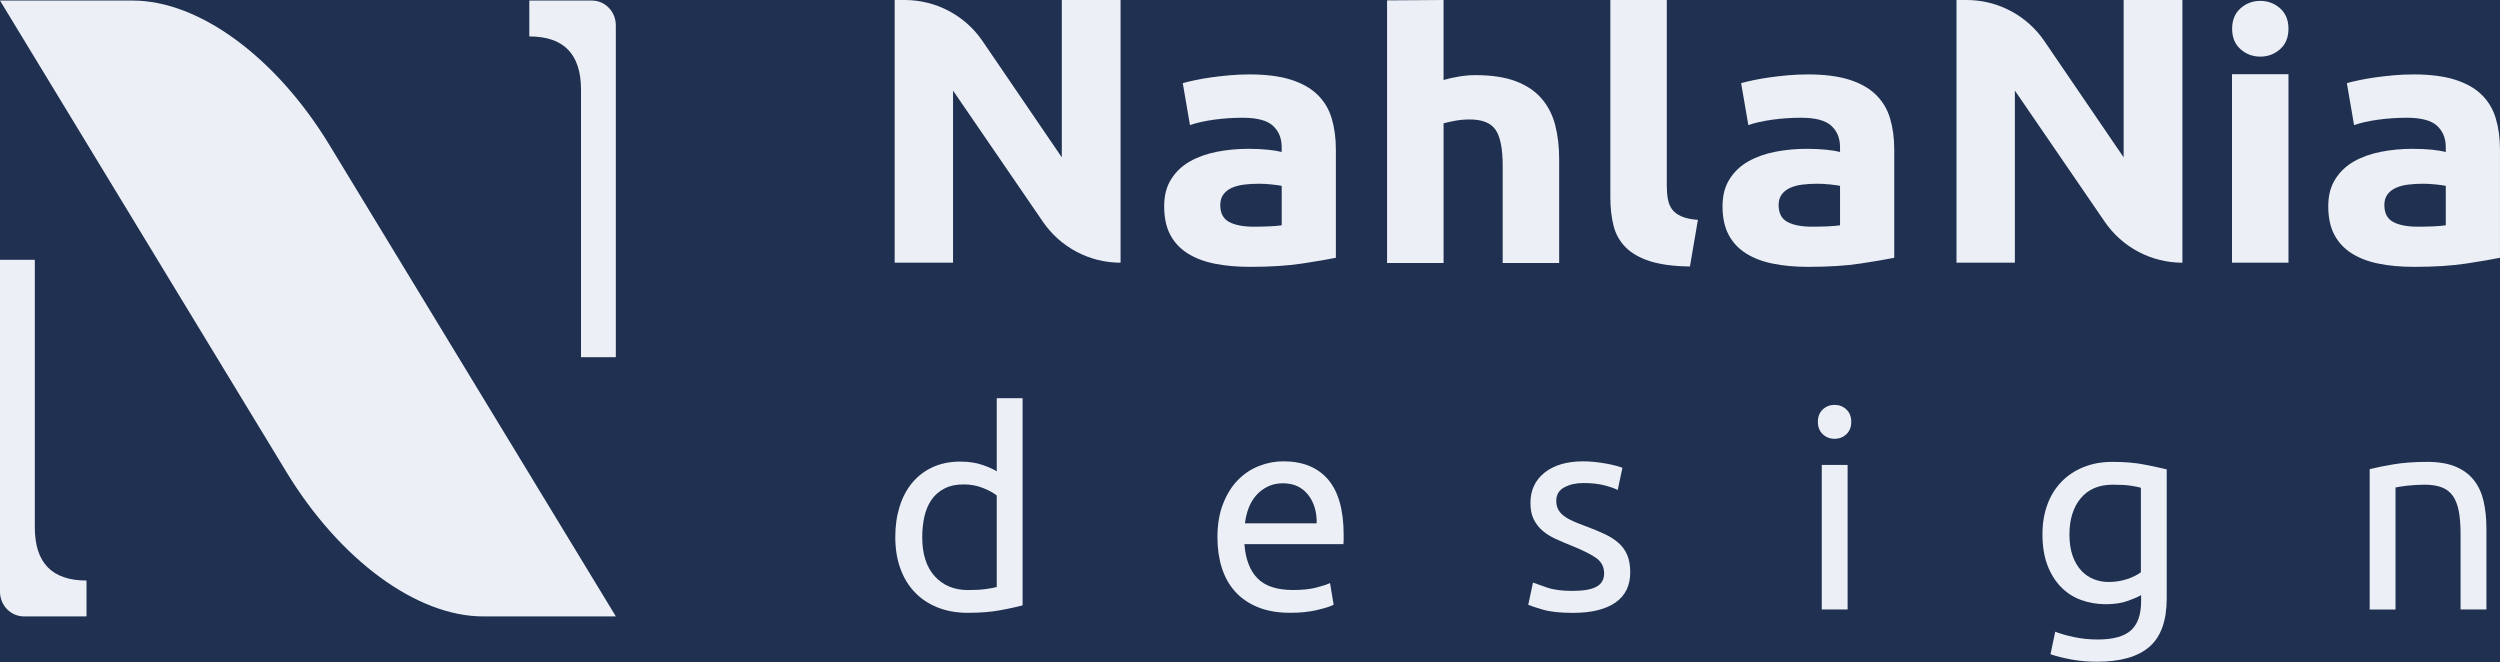
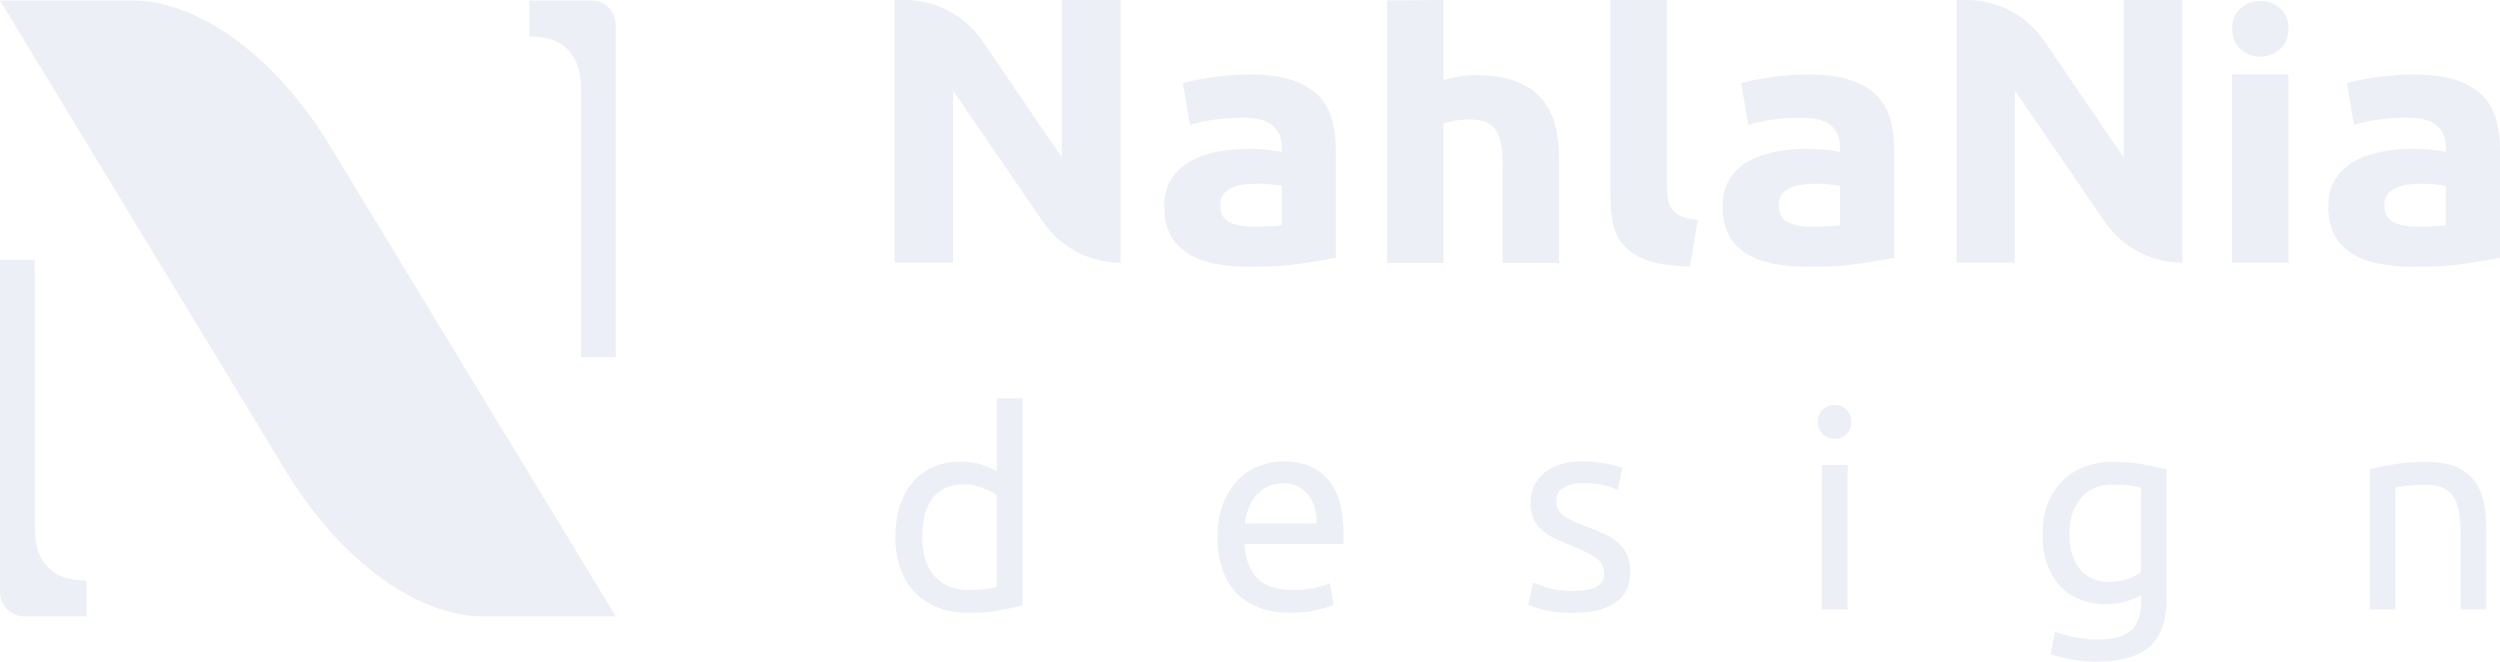
<svg xmlns="http://www.w3.org/2000/svg" id="Logo_color" data-name="Logo &amp;amp; color" viewBox="0 0 1072.91 284">
-   <rect x="-1444.58" y="-616.49" width="4098.22" height="1528.23" fill="#1f3051" stroke-width="0" />
+   <defs>
+     <style>
+       .cls-1 {
+         fill: #ecf0f6;
+       }
+     </style>
+   </defs>
+   <g>
+     <path class="cls-1" d="M264.3,264.54h-56.97c-28.45,0-61.5-24.27-84.42-61.99L0,.24h56.97c28.45,0,61.5,24.27,84.42,61.99l122.91,202.3Z" />
+     <path class="cls-1" d="M14.94,226.27v-114.78S0,111.49,0,111.49v142.45H0c0,5.85,4.6,10.6,10.28,10.6h26.85v-15.4h0c-14.83,0-22.19-7.59-22.19-22.87Z" />
+     <path class="cls-1" d="M249.35,38.51v114.78s14.94,0,14.94,0V10.84h0c0-5.85-4.6-10.6-10.28-10.6h-26.85v15.4h0c14.83,0,22.19,7.59,22.19,22.87Z" />
+   </g>
  <g>
    <g>
-       <path d="M264.3,264.54h-56.97c-28.45,0-61.5-24.27-84.42-61.99L0,.24h56.97c28.45,0,61.5,24.27,84.42,61.99l122.91,202.3Z" fill="#ecf0f6" stroke-width="0" />
-       <path d="M14.94,226.27v-114.78S0,111.49,0,111.49v142.45H0c0,5.85,4.6,10.6,10.28,10.6h26.85v-15.4h0c-14.83,0-22.19-7.59-22.19-22.87Z" fill="#ecf0f6" stroke-width="0" />
-       <path d="M249.35,38.51v114.78s14.94,0,14.94,0V10.84h0c0-5.85-4.6-10.6-10.28-10.6h-26.85v15.4h0c14.83,0,22.19,7.59,22.19,22.87Z" fill="#ecf0f6" stroke-width="0" />
+       <path class="cls-1" d="M447.58,95.17c-13.49-19.7-32.79-47.85-38.57-56.29v73.86h-25.05V0h4.34c13.34,0,25.82,6.58,33.35,17.6,12.79,18.72,31.42,46.01,34.04,49.93V0h25.22v112.74h0c-13.33,0-25.8-6.57-33.33-17.57Z" />
+       <path class="cls-1" d="M536.06,31.93c7.16,0,13.12.75,17.89,2.25,4.77,1.5,8.59,3.65,11.47,6.45,2.87,2.8,4.91,6.2,6.1,10.19,1.19,4,1.79,8.45,1.79,13.34v46.47c-3.47.7-8.3,1.53-14.48,2.47-6.18.95-13.67,1.42-22.45,1.42-5.53,0-10.55-.45-15.05-1.35-4.5-.9-8.38-2.37-11.63-4.42-3.25-2.05-5.75-4.72-7.48-8.02-1.74-3.3-2.6-7.35-2.6-12.14s1-8.49,3.01-11.69c2.01-3.2,4.69-5.75,8.05-7.64,3.36-1.9,7.21-3.27,11.55-4.12,4.34-.85,8.84-1.27,13.5-1.27,3.14,0,5.94.13,8.38.38,2.44.25,4.42.58,5.94.97v-2.1c0-3.8-1.25-6.84-3.74-9.14-2.5-2.3-6.83-3.45-13.01-3.45-4.12,0-8.19.28-12.2.82-4.01.55-7.48,1.33-10.41,2.32l-3.09-17.99c1.41-.4,3.17-.82,5.29-1.27,2.11-.45,4.42-.85,6.91-1.2,2.49-.35,5.12-.65,7.89-.9,2.77-.25,5.56-.37,8.38-.37ZM538.02,97.29c2.38,0,4.66-.05,6.83-.15,2.17-.1,3.9-.25,5.21-.45v-16.94c-.98-.2-2.44-.4-4.39-.6-1.95-.2-3.74-.3-5.37-.3-2.28,0-4.42.13-6.43.38-2.01.25-3.77.73-5.29,1.42-1.52.7-2.71,1.65-3.58,2.85-.87,1.2-1.3,2.7-1.3,4.5,0,3.5,1.27,5.92,3.82,7.27,2.55,1.35,6.04,2.02,10.49,2.02Z" />
+       <path class="cls-1" d="M595.28,112.88V.16L619.52,0v34.33c1.63-.5,3.71-.97,6.26-1.42,2.55-.45,5.02-.67,7.4-.67,6.94,0,12.71.88,17.33,2.62,4.61,1.75,8.3,4.22,11.06,7.42,2.77,3.2,4.72,7,5.86,11.39,1.14,4.4,1.71,9.29,1.71,14.69v44.52h-24.24v-41.82c0-7.2-1-12.29-3.01-15.29-2.01-3-5.72-4.5-11.14-4.5-2.17,0-4.2.18-6.1.52-1.9.35-3.61.73-5.12,1.12v59.96h-24.24Z" />
+       <path class="cls-1" d="M725.26,114.37c-7.05-.11-12.77-.87-17.16-2.28-4.39-1.41-7.86-3.39-10.41-5.94-2.55-2.55-4.29-5.64-5.21-9.27-.92-3.63-1.38-7.73-1.38-12.28V0s24.24,0,24.24,0v79.71c0,2.17.16,4.12.49,5.86.33,1.74.95,3.2,1.87,4.39.92,1.2,2.25,2.17,3.99,2.93,1.73.76,4.07,1.25,7,1.46l-3.42,20.01Z" />
+       <path class="cls-1" d="M775.69,31.93c7.16,0,13.12.75,17.89,2.25,4.77,1.5,8.59,3.65,11.47,6.45,2.87,2.8,4.91,6.2,6.1,10.19,1.19,4,1.79,8.45,1.79,13.34v46.47c-3.47.7-8.3,1.53-14.48,2.47-6.18.95-13.67,1.42-22.45,1.42-5.53,0-10.55-.45-15.05-1.35-4.5-.9-8.38-2.37-11.63-4.42-3.25-2.05-5.75-4.72-7.48-8.02-1.74-3.3-2.6-7.35-2.6-12.14s1-8.49,3.01-11.69c2.01-3.2,4.69-5.75,8.05-7.64,3.36-1.9,7.21-3.27,11.55-4.12,4.34-.85,8.84-1.27,13.5-1.27,3.14,0,5.94.13,8.38.38,2.44.25,4.42.58,5.94.97v-2.1c0-3.8-1.25-6.84-3.74-9.14-2.5-2.3-6.83-3.45-13.01-3.45-4.12,0-8.19.28-12.2.82-4.01.55-7.48,1.33-10.41,2.32l-3.09-17.99c1.41-.4,3.17-.82,5.29-1.27,2.11-.45,4.42-.85,6.91-1.2,2.49-.35,5.12-.65,7.89-.9,2.77-.25,5.56-.37,8.38-.37ZM777.64,97.29c2.38,0,4.66-.05,6.83-.15,2.17-.1,3.9-.25,5.21-.45v-16.94c-.98-.2-2.44-.4-4.39-.6-1.95-.2-3.74-.3-5.37-.3-2.28,0-4.42.13-6.43.38-2.01.25-3.77.73-5.29,1.42-1.52.7-2.71,1.65-3.58,2.85-.87,1.2-1.3,2.7-1.3,4.5,0,3.5,1.27,5.92,3.82,7.27,2.55,1.35,6.04,2.02,10.49,2.02Z" />
+       <path class="cls-1" d="M903.28,95.17c-13.49-19.7-32.79-47.85-38.57-56.29v73.86h-25.05V0h4.34c13.34,0,25.82,6.58,33.35,17.6,12.79,18.72,31.42,46.01,34.04,49.93V0h25.22v112.74h0c-13.33,0-25.8-6.57-33.33-17.57Z" />
+       <path class="cls-1" d="M982.13,12.34c0,3.72-1.2,6.64-3.6,8.77-2.4,2.13-5.23,3.19-8.49,3.19s-6.09-1.06-8.49-3.19c-2.4-2.13-3.6-5.05-3.6-8.77s1.2-6.64,3.6-8.77c2.4-2.13,5.23-3.19,8.49-3.19s6.09,1.07,8.49,3.19c2.4,2.13,3.6,5.05,3.6,8.77ZM982.13,112.74h-24.24V31.85s24.24,0,24.24,0v80.89Z" />
+       <path class="cls-1" d="M1035.65,31.93c7.16,0,13.12.75,17.89,2.25,4.77,1.5,8.59,3.65,11.47,6.45,2.87,2.8,4.91,6.2,6.1,10.19,1.19,4,1.79,8.45,1.79,13.34v46.47c-3.47.7-8.3,1.53-14.48,2.47-6.18.95-13.67,1.42-22.45,1.42-5.53,0-10.55-.45-15.05-1.35-4.5-.9-8.38-2.37-11.63-4.42-3.25-2.05-5.75-4.72-7.48-8.02-1.74-3.3-2.6-7.35-2.6-12.14s1-8.49,3.01-11.69c2.01-3.2,4.69-5.75,8.05-7.64,3.36-1.9,7.21-3.27,11.55-4.12,4.34-.85,8.84-1.27,13.5-1.27,3.14,0,5.94.13,8.38.38,2.44.25,4.42.58,5.94.97v-2.1c0-3.8-1.25-6.84-3.74-9.14-2.5-2.3-6.83-3.45-13.01-3.45-4.12,0-8.19.28-12.2.82-4.01.55-7.48,1.33-10.41,2.32l-3.09-17.99c1.41-.4,3.17-.82,5.29-1.27,2.11-.45,4.42-.85,6.91-1.2,2.49-.35,5.12-.65,7.89-.9,2.77-.25,5.56-.37,8.38-.37ZM1037.6,97.29c2.38,0,4.66-.05,6.83-.15,2.17-.1,3.9-.25,5.21-.45v-16.94c-.98-.2-2.44-.4-4.39-.6-1.95-.2-3.74-.3-5.37-.3-2.28,0-4.42.13-6.43.38-2.01.25-3.77.73-5.29,1.42-1.52.7-2.71,1.65-3.58,2.85-.87,1.2-1.3,2.7-1.3,4.5,0,3.5,1.27,5.92,3.82,7.27,2.55,1.35,6.04,2.02,10.49,2.02Z" />
    </g>
    <g>
-       <g>
-         <path d="M447.58,95.17c-13.49-19.7-32.79-47.85-38.57-56.29v73.86h-25.05V0h4.34c13.34,0,25.82,6.58,33.35,17.6,12.79,18.72,31.42,46.01,34.04,49.93V0h25.22v112.74h0c-13.33,0-25.8-6.57-33.33-17.57Z" fill="#ecf0f6" stroke-width="0" />
-         <path d="M536.06,31.93c7.16,0,13.12.75,17.89,2.25,4.77,1.5,8.59,3.65,11.47,6.45,2.87,2.8,4.91,6.2,6.1,10.19,1.19,4,1.79,8.45,1.79,13.34v46.47c-3.47.7-8.3,1.53-14.48,2.47-6.18.95-13.67,1.42-22.45,1.42-5.53,0-10.55-.45-15.05-1.35-4.5-.9-8.38-2.37-11.63-4.42-3.25-2.05-5.75-4.72-7.48-8.02-1.74-3.3-2.6-7.35-2.6-12.14s1-8.49,3.01-11.69c2.01-3.2,4.69-5.75,8.05-7.64,3.36-1.9,7.21-3.27,11.55-4.12,4.34-.85,8.84-1.27,13.5-1.27,3.14,0,5.94.13,8.38.38,2.44.25,4.42.58,5.94.97v-2.1c0-3.8-1.25-6.84-3.74-9.14-2.5-2.3-6.83-3.45-13.01-3.45-4.12,0-8.19.28-12.2.82-4.01.55-7.48,1.33-10.41,2.32l-3.09-17.99c1.41-.4,3.17-.82,5.29-1.27,2.11-.45,4.42-.85,6.91-1.2,2.49-.35,5.12-.65,7.89-.9,2.77-.25,5.56-.37,8.38-.37ZM538.02,97.29c2.38,0,4.66-.05,6.83-.15,2.17-.1,3.9-.25,5.21-.45v-16.94c-.98-.2-2.44-.4-4.39-.6-1.95-.2-3.74-.3-5.37-.3-2.28,0-4.42.13-6.43.38-2.01.25-3.77.73-5.29,1.42-1.52.7-2.71,1.65-3.58,2.85-.87,1.2-1.3,2.7-1.3,4.5,0,3.5,1.27,5.92,3.82,7.27,2.55,1.35,6.04,2.02,10.49,2.02Z" fill="#ecf0f6" stroke-width="0" />
-         <path d="M595.28,112.88V.16L619.52,0v34.33c1.63-.5,3.71-.97,6.26-1.42,2.55-.45,5.02-.67,7.4-.67,6.94,0,12.71.88,17.33,2.62,4.61,1.75,8.3,4.22,11.06,7.42,2.77,3.2,4.72,7,5.86,11.39,1.14,4.4,1.71,9.29,1.71,14.69v44.52h-24.24v-41.82c0-7.2-1-12.29-3.01-15.29-2.01-3-5.72-4.5-11.14-4.5-2.17,0-4.2.18-6.1.52-1.9.35-3.61.73-5.12,1.12v59.96h-24.24Z" fill="#ecf0f6" stroke-width="0" />
-         <path d="M725.26,114.37c-7.05-.11-12.77-.87-17.16-2.28-4.39-1.41-7.86-3.39-10.41-5.94-2.55-2.55-4.29-5.64-5.21-9.27-.92-3.63-1.38-7.73-1.38-12.28V0S715.33,0,715.33,0v79.71c0,2.17.16,4.12.49,5.86.33,1.74.95,3.2,1.87,4.39.92,1.2,2.25,2.17,3.99,2.93,1.73.76,4.07,1.25,7,1.46l-3.42,20.01Z" fill="#ecf0f6" stroke-width="0" />
-         <path d="M775.69,31.93c7.16,0,13.12.75,17.89,2.25,4.77,1.5,8.59,3.65,11.47,6.45,2.87,2.8,4.91,6.2,6.1,10.19,1.19,4,1.79,8.45,1.79,13.34v46.47c-3.47.7-8.3,1.53-14.48,2.47-6.18.95-13.67,1.42-22.45,1.42-5.53,0-10.55-.45-15.05-1.35-4.5-.9-8.38-2.37-11.63-4.42-3.25-2.05-5.75-4.72-7.48-8.02-1.74-3.3-2.6-7.35-2.6-12.14s1-8.49,3.01-11.69c2.01-3.2,4.69-5.75,8.05-7.64,3.36-1.9,7.21-3.27,11.55-4.12,4.34-.85,8.84-1.27,13.5-1.27,3.14,0,5.94.13,8.38.38,2.44.25,4.42.58,5.94.97v-2.1c0-3.8-1.25-6.84-3.74-9.14-2.5-2.3-6.83-3.45-13.01-3.45-4.12,0-8.19.28-12.2.82-4.01.55-7.48,1.33-10.41,2.32l-3.09-17.99c1.41-.4,3.17-.82,5.29-1.27,2.11-.45,4.42-.85,6.91-1.2,2.49-.35,5.12-.65,7.89-.9,2.77-.25,5.56-.37,8.38-.37ZM777.64,97.29c2.38,0,4.66-.05,6.83-.15,2.17-.1,3.9-.25,5.21-.45v-16.94c-.98-.2-2.44-.4-4.39-.6-1.95-.2-3.74-.3-5.37-.3-2.28,0-4.42.13-6.43.38-2.01.25-3.77.73-5.29,1.42-1.52.7-2.71,1.65-3.58,2.85-.87,1.2-1.3,2.7-1.3,4.5,0,3.5,1.27,5.92,3.82,7.27,2.55,1.35,6.04,2.02,10.49,2.02Z" fill="#ecf0f6" stroke-width="0" />
-         <path d="M903.28,95.17c-13.49-19.7-32.79-47.85-38.57-56.29v73.86h-25.05V0h4.34c13.34,0,25.82,6.58,33.35,17.6,12.79,18.72,31.42,46.01,34.04,49.93V0h25.22v112.74h0c-13.33,0-25.8-6.57-33.33-17.57Z" fill="#ecf0f6" stroke-width="0" />
-         <path d="M982.13,12.34c0,3.72-1.2,6.64-3.6,8.77-2.4,2.13-5.23,3.19-8.49,3.19s-6.09-1.06-8.49-3.19c-2.4-2.13-3.6-5.05-3.6-8.77s1.2-6.64,3.6-8.77c2.4-2.13,5.23-3.19,8.49-3.19s6.09,1.07,8.49,3.19c2.4,2.13,3.6,5.05,3.6,8.77ZM982.13,112.74h-24.24V31.85s24.24,0,24.24,0v80.89Z" fill="#ecf0f6" stroke-width="0" />
-         <path d="M1035.65,31.93c7.16,0,13.12.75,17.89,2.25,4.77,1.5,8.59,3.65,11.47,6.45,2.87,2.8,4.91,6.2,6.1,10.19,1.19,4,1.79,8.45,1.79,13.34v46.47c-3.47.7-8.3,1.53-14.48,2.47-6.18.95-13.67,1.42-22.45,1.42-5.53,0-10.55-.45-15.05-1.35-4.5-.9-8.38-2.37-11.63-4.42-3.25-2.05-5.75-4.72-7.48-8.02-1.74-3.3-2.6-7.35-2.6-12.14s1-8.49,3.01-11.69c2.01-3.2,4.69-5.75,8.05-7.64,3.36-1.9,7.21-3.27,11.55-4.12,4.34-.85,8.84-1.27,13.5-1.27,3.14,0,5.94.13,8.38.38,2.44.25,4.42.58,5.94.97v-2.1c0-3.8-1.25-6.84-3.74-9.14-2.5-2.3-6.83-3.45-13.01-3.45-4.12,0-8.19.28-12.2.82-4.01.55-7.48,1.33-10.41,2.32l-3.09-17.99c1.41-.4,3.17-.82,5.29-1.27,2.11-.45,4.42-.85,6.91-1.2,2.49-.35,5.12-.65,7.89-.9,2.77-.25,5.56-.37,8.38-.37ZM1037.6,97.29c2.38,0,4.66-.05,6.83-.15,2.17-.1,3.9-.25,5.21-.45v-16.94c-.98-.2-2.44-.4-4.39-.6-1.95-.2-3.74-.3-5.37-.3-2.28,0-4.42.13-6.43.38-2.01.25-3.77.73-5.29,1.42-1.52.7-2.71,1.65-3.58,2.85-.87,1.2-1.3,2.7-1.3,4.5,0,3.5,1.27,5.92,3.82,7.27,2.55,1.35,6.04,2.02,10.49,2.02Z" fill="#ecf0f6" stroke-width="0" />
-       </g>
-       <g>
-         <path d="M427.76,170.9h11.1s0,88.88,0,88.88c-2.55.72-5.81,1.43-9.78,2.15-3.98.72-8.55,1.07-13.72,1.07-4.77,0-9.07-.76-12.88-2.27-3.82-1.51-7.08-3.66-9.78-6.44-2.7-2.78-4.79-6.18-6.26-10.2-1.47-4.01-2.21-8.53-2.21-13.54s.61-9.14,1.85-13.12c1.23-3.98,3.04-7.4,5.43-10.26,2.39-2.86,5.31-5.09,8.77-6.68,3.46-1.59,7.42-2.39,11.87-2.39,3.58,0,6.74.48,9.48,1.43s4.79,1.87,6.14,2.74v-31.38ZM427.76,212.66c-1.35-1.11-3.3-2.19-5.85-3.22-2.55-1.03-5.33-1.55-8.35-1.55-3.18,0-5.91.58-8.17,1.73-2.27,1.15-4.12,2.74-5.55,4.77-1.43,2.03-2.47,4.43-3.1,7.22-.64,2.79-.95,5.77-.95,8.95,0,7.24,1.79,12.82,5.37,16.76,3.58,3.94,8.35,5.91,14.32,5.91,3.02,0,5.55-.14,7.58-.42,2.03-.28,3.6-.58,4.71-.89v-39.25Z" fill="#ecf0f6" stroke-width="0" />
-         <path d="M522.48,230.67c0-5.49.79-10.28,2.39-14.38,1.59-4.1,3.7-7.5,6.32-10.2,2.62-2.7,5.65-4.73,9.07-6.08,3.42-1.35,6.92-2.03,10.5-2.03,8.35,0,14.75,2.61,19.21,7.81,4.45,5.21,6.68,13.14,6.68,23.8v1.85c0,.76-.04,1.45-.12,2.09h-42.47c.48,6.44,2.34,11.33,5.61,14.67,3.26,3.34,8.35,5.01,15.27,5.01,3.9,0,7.18-.34,9.84-1.01,2.66-.67,4.67-1.33,6.02-1.97l1.55,9.3c-1.35.72-3.72,1.47-7.1,2.27-3.38.79-7.22,1.19-11.51,1.19-5.41,0-10.08-.82-14.02-2.45-3.94-1.63-7.18-3.88-9.72-6.74-2.55-2.86-4.43-6.26-5.67-10.2-1.23-3.94-1.85-8.25-1.85-12.94ZM565.07,224.59c.08-5.01-1.17-9.13-3.76-12.35-2.59-3.22-6.14-4.83-10.68-4.83-2.55,0-4.79.5-6.74,1.49-1.95,1-3.6,2.29-4.95,3.88-1.35,1.59-2.41,3.42-3.16,5.49-.76,2.07-1.25,4.18-1.49,6.32h30.78Z" fill="#ecf0f6" stroke-width="0" />
-         <path d="M675.07,253.58c4.53,0,7.89-.6,10.08-1.79,2.19-1.19,3.28-3.1,3.28-5.73s-1.07-4.85-3.22-6.44c-2.15-1.59-5.69-3.38-10.62-5.37-2.39-.95-4.67-1.93-6.86-2.92-2.19-.99-4.08-2.17-5.67-3.52-1.59-1.35-2.86-2.98-3.82-4.89-.95-1.91-1.43-4.25-1.43-7.04,0-5.49,2.03-9.84,6.08-13.06,4.06-3.22,9.58-4.83,16.58-4.83,1.75,0,3.5.1,5.25.3,1.75.2,3.38.44,4.89.72,1.51.28,2.84.58,4,.9,1.15.32,2.05.6,2.68.83l-2.03,9.54c-1.19-.64-3.06-1.29-5.61-1.97-2.55-.67-5.61-1.01-9.19-1.01-3.1,0-5.81.62-8.11,1.85-2.31,1.23-3.46,3.16-3.46,5.79,0,1.35.26,2.55.78,3.58.52,1.03,1.31,1.97,2.39,2.8,1.07.83,2.4,1.61,4,2.33,1.59.72,3.5,1.47,5.73,2.27,2.94,1.11,5.57,2.21,7.87,3.28,2.31,1.07,4.27,2.33,5.91,3.76,1.63,1.43,2.88,3.16,3.76,5.19.87,2.03,1.31,4.51,1.31,7.46,0,5.73-2.13,10.06-6.38,13-4.26,2.94-10.32,4.41-18.19,4.41-5.49,0-9.78-.46-12.88-1.37s-5.21-1.61-6.32-2.09l2.03-9.54c1.27.48,3.3,1.19,6.08,2.15,2.78.96,6.48,1.43,11.09,1.43Z" fill="#ecf0f6" stroke-width="0" />
-         <path d="M787.33,188.32c-1.99,0-3.68-.66-5.07-1.97-1.39-1.31-2.09-3.08-2.09-5.31s.7-4,2.09-5.31c1.39-1.31,3.08-1.97,5.07-1.97s3.68.66,5.07,1.97c1.39,1.31,2.09,3.08,2.09,5.31s-.7,4-2.09,5.31c-1.39,1.31-3.08,1.97-5.07,1.97ZM792.93,261.57h-11.09v-62.04h11.09v62.04Z" fill="#ecf0f6" stroke-width="0" />
-         <path d="M918.91,255.37c-.95.64-2.8,1.45-5.55,2.45-2.74,1-5.95,1.49-9.6,1.49s-7.26-.6-10.56-1.79c-3.3-1.19-6.18-3.04-8.65-5.55-2.47-2.5-4.41-5.63-5.85-9.37-1.43-3.74-2.15-8.19-2.15-13.36,0-4.53.67-8.69,2.03-12.47,1.35-3.78,3.32-7.04,5.91-9.78,2.58-2.74,5.74-4.89,9.48-6.44,3.74-1.55,7.95-2.33,12.65-2.33,5.17,0,9.68.38,13.54,1.13,3.86.76,7.1,1.45,9.72,2.09v55.35c0,9.54-2.47,16.46-7.4,20.76-4.93,4.29-12.41,6.44-22.43,6.44-3.9,0-7.58-.32-11.04-.95-3.46-.64-6.46-1.39-9.01-2.27l2.03-9.66c2.23.87,4.95,1.65,8.17,2.33,3.22.67,6.58,1.01,10.08,1.01,6.6,0,11.35-1.31,14.26-3.94,2.9-2.62,4.35-6.8,4.35-12.53v-2.62ZM918.79,209.32c-1.11-.32-2.61-.62-4.47-.89-1.87-.28-4.4-.42-7.58-.42-5.96,0-10.56,1.95-13.78,5.84-3.22,3.9-4.83,9.07-4.83,15.51,0,3.58.46,6.64,1.37,9.19.91,2.55,2.15,4.65,3.7,6.32,1.55,1.67,3.34,2.9,5.37,3.7,2.03.8,4.12,1.19,6.26,1.19,2.94,0,5.65-.42,8.11-1.25,2.46-.83,4.41-1.81,5.85-2.92v-36.27Z" fill="#ecf0f6" stroke-width="0" />
-         <path d="M1016.98,201.32c2.54-.63,5.92-1.31,10.14-2.03,4.21-.72,9.07-1.07,14.55-1.07,4.93,0,9.03.7,12.29,2.09,3.26,1.39,5.86,3.34,7.81,5.85,1.95,2.5,3.32,5.51,4.12,9.01.79,3.5,1.19,7.36,1.19,11.57v34.83h-11.09v-32.45c0-3.82-.26-7.08-.78-9.78-.52-2.7-1.37-4.89-2.56-6.56-1.19-1.67-2.78-2.88-4.77-3.64-1.99-.75-4.46-1.13-7.4-1.13-1.19,0-2.43.04-3.7.12-1.27.08-2.49.18-3.64.3-1.15.12-2.19.26-3.1.42-.92.16-1.57.28-1.97.36v52.37h-11.09v-60.25Z" fill="#ecf0f6" stroke-width="0" />
-       </g>
+       <path class="cls-1" d="M427.76,170.9h11.1s0,88.88,0,88.88c-2.55.72-5.81,1.43-9.78,2.15-3.98.72-8.55,1.07-13.72,1.07-4.77,0-9.07-.76-12.88-2.27-3.82-1.51-7.08-3.66-9.78-6.44-2.7-2.78-4.79-6.18-6.26-10.2-1.47-4.01-2.21-8.53-2.21-13.54s.61-9.14,1.85-13.12c1.23-3.98,3.04-7.4,5.43-10.26,2.39-2.86,5.31-5.09,8.77-6.68,3.46-1.59,7.42-2.39,11.87-2.39,3.58,0,6.74.48,9.48,1.43s4.79,1.87,6.14,2.74v-31.38ZM427.76,212.66c-1.35-1.11-3.3-2.19-5.85-3.22-2.55-1.03-5.33-1.55-8.35-1.55-3.18,0-5.91.58-8.17,1.73-2.27,1.15-4.12,2.74-5.55,4.77-1.43,2.03-2.47,4.43-3.1,7.22-.64,2.79-.95,5.77-.95,8.95,0,7.24,1.79,12.82,5.37,16.76,3.58,3.94,8.35,5.91,14.32,5.91,3.02,0,5.55-.14,7.58-.42,2.03-.28,3.6-.58,4.71-.89v-39.25Z" />
+       <path class="cls-1" d="M522.48,230.67c0-5.49.79-10.28,2.39-14.38,1.59-4.1,3.7-7.5,6.32-10.2,2.62-2.7,5.65-4.73,9.07-6.08,3.42-1.35,6.92-2.03,10.5-2.03,8.35,0,14.75,2.61,19.21,7.81,4.45,5.21,6.68,13.14,6.68,23.8v1.85c0,.76-.04,1.45-.12,2.09h-42.47c.48,6.44,2.34,11.33,5.61,14.67,3.26,3.34,8.35,5.01,15.27,5.01,3.9,0,7.18-.34,9.84-1.01,2.66-.67,4.67-1.33,6.02-1.97l1.55,9.3c-1.35.72-3.72,1.47-7.1,2.27-3.38.79-7.22,1.19-11.51,1.19-5.41,0-10.08-.82-14.02-2.45-3.94-1.63-7.18-3.88-9.72-6.74-2.55-2.86-4.43-6.26-5.67-10.2-1.23-3.94-1.85-8.25-1.85-12.94ZM565.07,224.59c.08-5.01-1.17-9.13-3.76-12.35-2.59-3.22-6.14-4.83-10.68-4.83-2.55,0-4.79.5-6.74,1.49-1.95,1-3.6,2.29-4.95,3.88-1.35,1.59-2.41,3.42-3.16,5.49-.76,2.07-1.25,4.18-1.49,6.32h30.78Z" />
+       <path class="cls-1" d="M675.07,253.58c4.53,0,7.89-.6,10.08-1.79,2.19-1.19,3.28-3.1,3.28-5.73s-1.07-4.85-3.22-6.44c-2.15-1.59-5.69-3.38-10.62-5.37-2.39-.95-4.67-1.93-6.86-2.92-2.19-.99-4.08-2.17-5.67-3.52-1.59-1.35-2.86-2.98-3.82-4.89-.95-1.91-1.43-4.25-1.43-7.04,0-5.49,2.03-9.84,6.08-13.06,4.06-3.22,9.58-4.83,16.58-4.83,1.75,0,3.5.1,5.25.3,1.75.2,3.38.44,4.89.72,1.51.28,2.84.58,4,.9,1.15.32,2.05.6,2.68.83l-2.03,9.54c-1.19-.64-3.06-1.29-5.61-1.97-2.55-.67-5.61-1.01-9.19-1.01-3.1,0-5.81.62-8.11,1.85-2.31,1.23-3.46,3.16-3.46,5.79,0,1.35.26,2.55.78,3.58.52,1.03,1.31,1.97,2.39,2.8,1.07.83,2.4,1.61,4,2.33,1.59.72,3.5,1.47,5.73,2.27,2.94,1.11,5.57,2.21,7.87,3.28,2.31,1.07,4.27,2.33,5.91,3.76,1.63,1.43,2.88,3.16,3.76,5.19.87,2.03,1.31,4.51,1.31,7.46,0,5.73-2.13,10.06-6.38,13-4.26,2.94-10.32,4.41-18.19,4.41-5.49,0-9.78-.46-12.88-1.37s-5.21-1.61-6.32-2.09l2.03-9.54c1.27.48,3.3,1.19,6.08,2.15,2.78.96,6.48,1.43,11.09,1.43Z" />
+       <path class="cls-1" d="M787.33,188.32c-1.99,0-3.68-.66-5.07-1.97-1.39-1.31-2.09-3.08-2.09-5.31s.7-4,2.09-5.31c1.39-1.31,3.08-1.97,5.07-1.97s3.68.66,5.07,1.97c1.39,1.31,2.09,3.08,2.09,5.31s-.7,4-2.09,5.31c-1.39,1.31-3.08,1.97-5.07,1.97ZM792.93,261.57h-11.09v-62.04h11.09v62.04Z" />
+       <path class="cls-1" d="M918.91,255.37c-.95.64-2.8,1.45-5.55,2.45-2.74,1-5.95,1.49-9.6,1.49s-7.26-.6-10.56-1.79c-3.3-1.19-6.18-3.04-8.65-5.55-2.47-2.5-4.41-5.63-5.85-9.37-1.43-3.74-2.15-8.19-2.15-13.36,0-4.53.67-8.69,2.03-12.47,1.35-3.78,3.32-7.04,5.91-9.78,2.58-2.74,5.74-4.89,9.48-6.44,3.74-1.55,7.95-2.33,12.65-2.33,5.17,0,9.68.38,13.54,1.13,3.86.76,7.1,1.45,9.72,2.09v55.35c0,9.54-2.47,16.46-7.4,20.76-4.93,4.29-12.41,6.44-22.43,6.44-3.9,0-7.58-.32-11.04-.95-3.46-.64-6.46-1.39-9.01-2.27l2.03-9.66c2.23.87,4.95,1.65,8.17,2.33,3.22.67,6.58,1.01,10.08,1.01,6.6,0,11.35-1.31,14.26-3.94,2.9-2.62,4.35-6.8,4.35-12.53v-2.62ZM918.79,209.32c-1.11-.32-2.61-.62-4.47-.89-1.87-.28-4.4-.42-7.58-.42-5.96,0-10.56,1.95-13.78,5.84-3.22,3.9-4.83,9.07-4.83,15.51,0,3.58.46,6.64,1.37,9.19.91,2.55,2.15,4.65,3.7,6.32,1.55,1.67,3.34,2.9,5.37,3.7,2.03.8,4.12,1.19,6.26,1.19,2.94,0,5.65-.42,8.11-1.25,2.46-.83,4.41-1.81,5.85-2.92v-36.27Z" />
+       <path class="cls-1" d="M1016.98,201.32c2.54-.63,5.92-1.31,10.14-2.03,4.21-.72,9.07-1.07,14.55-1.07,4.93,0,9.03.7,12.29,2.09,3.26,1.39,5.86,3.34,7.81,5.85,1.95,2.5,3.32,5.51,4.12,9.01.79,3.5,1.19,7.36,1.19,11.57v34.83h-11.09v-32.45c0-3.82-.26-7.08-.78-9.78-.52-2.7-1.37-4.89-2.56-6.56-1.19-1.67-2.78-2.88-4.77-3.64-1.99-.75-4.46-1.13-7.4-1.13-1.19,0-2.43.04-3.7.12-1.27.08-2.49.18-3.64.3-1.15.12-2.19.26-3.1.42-.92.16-1.57.28-1.97.36v52.37h-11.09v-60.25Z" />
    </g>
  </g>
</svg>
